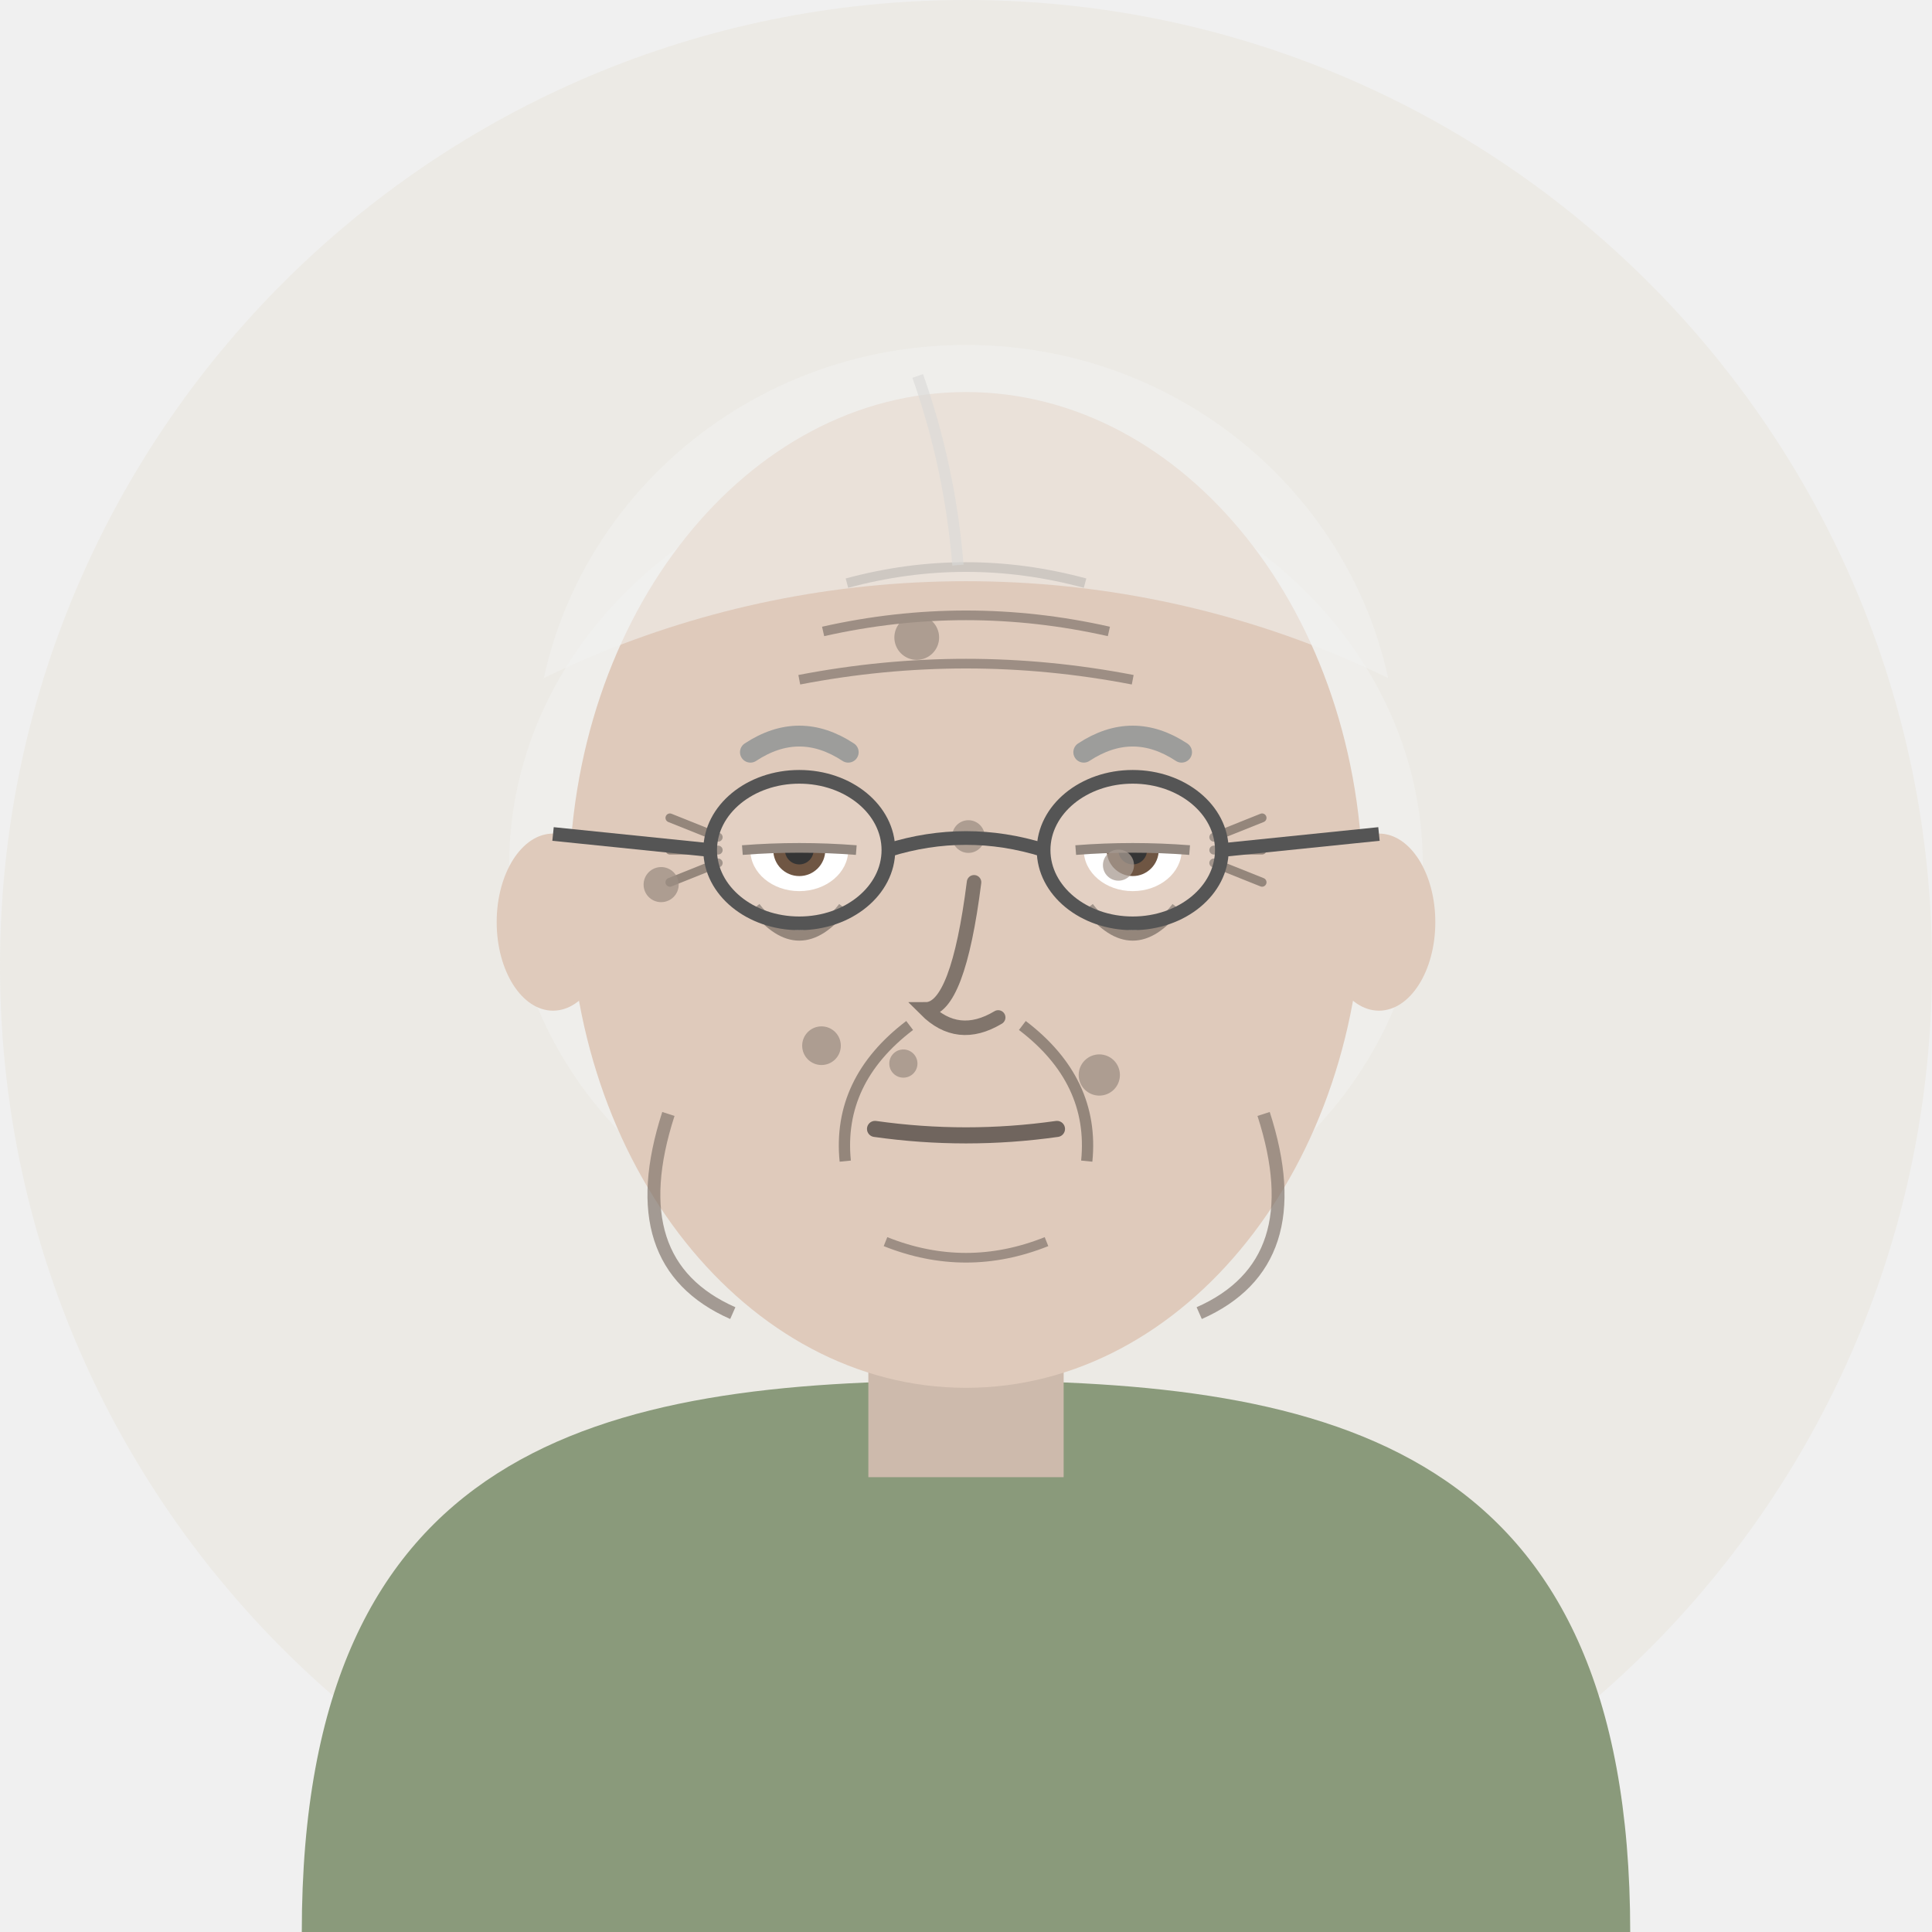
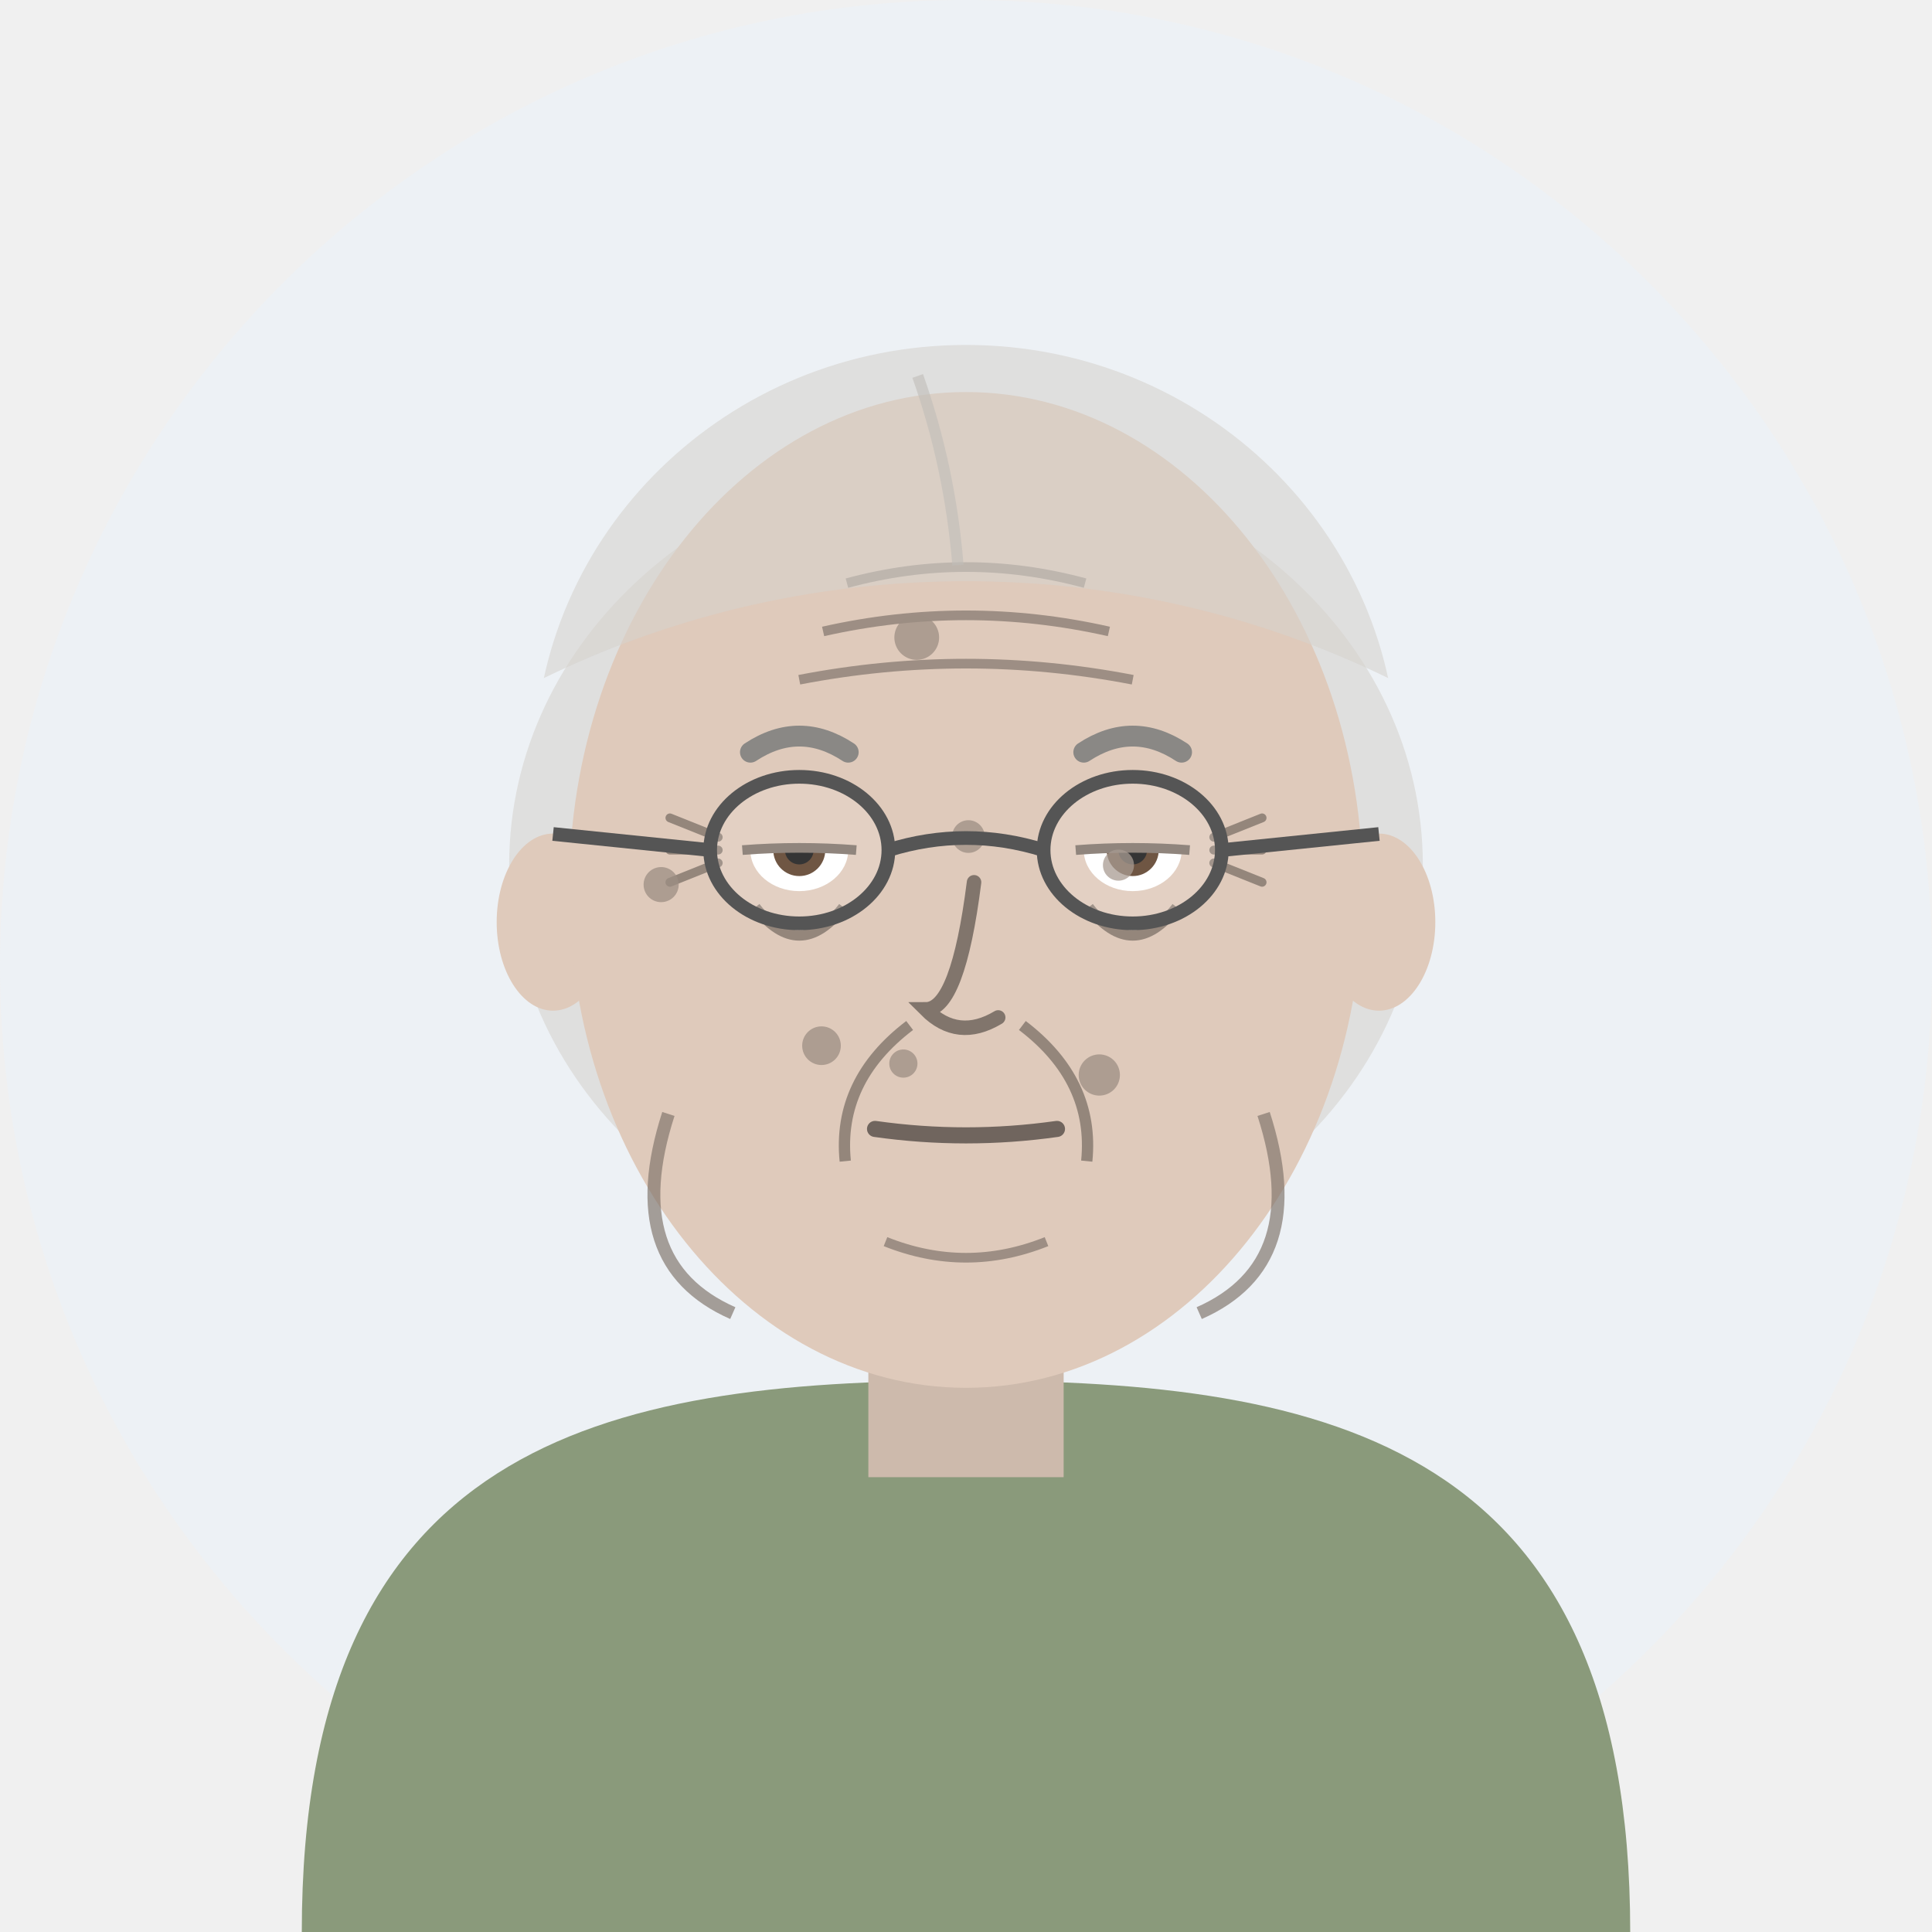
<svg xmlns="http://www.w3.org/2000/svg" viewBox="0 0 240 240" width="240" height="240" role="img" aria-label="Avatar, age 104">
-   <circle cx="120" cy="120" r="120" fill="#eceae5" />
+   <circle cx="120" cy="120" r="120" fill="#edf1f5" />
  <path d="M37.49 240 C37.49 179.5 74.62 171.5 120 171.5 C165.38 171.5 202.51 179.5 202.51 240 Z" fill="#8a9a7b" />
  <rect x="107.87" y="152.4" width="24.26" height="31.1" fill="#cdbaac" />
-   <ellipse cx="120" cy="107.46" rx="56.75" ry="50.82" fill="#f1f1ef" opacity="0.58" />
+   <ellipse cx="120" cy="107.46" rx="56.75" ry="50.82" fill="#d5d2cd" opacity="0.58" />
  <ellipse cx="68.7" cy="114.55" rx="7" ry="11" fill="#dfcabb" stroke="#81756c" stroke-width="0" />
  <ellipse cx="171.3" cy="114.55" rx="7" ry="11" fill="#dfcabb" />
  <clipPath id="head">
    <ellipse cx="120" cy="110.55" rx="49.3" ry="61.85" />
  </clipPath>
  <ellipse cx="120" cy="110.55" rx="49.3" ry="61.85" fill="#dfcabb" />
  <path d="M83.03 138.38 Q77.03 156.94 91.03 163.12" fill="none" stroke="#81756c" stroke-width="1.6" opacity="0.68" />
  <path d="M156.97 138.38 Q162.97 156.94 148.97 163.12" fill="none" stroke="#81756c" stroke-width="1.6" opacity="0.68" />
  <ellipse cx="99.29" cy="105.6" rx="6.08" ry="5.1" fill="#fff" />
  <circle cx="99.29" cy="105.6" r="3.23" fill="#5c3f2a" />
  <circle cx="99.29" cy="105.6" r="1.78" fill="#1a1a1a" />
  <circle cx="98.16" cy="104.47" r="0.81" fill="#fff" />
  <path d="M92.22 105.6 Q99.29 105.05 106.37 105.6 L106.37 98.5 L92.22 98.5 Z" fill="#dfcabb" />
  <path d="M92.22 105.6 Q99.29 105.05 106.37 105.6" fill="none" stroke="#81756c" stroke-width="1.2" />
  <path d="M93.83 112.7 Q99.29 119.7 104.76 112.7" fill="none" stroke="#81756c" stroke-width="1.3" opacity="0.8" />
  <path d="M89.22 104 L83.22 101.6" stroke="#81756c" stroke-width="1.1" opacity="0.8" stroke-linecap="round" />
  <path d="M89.22 105.6 L83.22 105.6" stroke="#81756c" stroke-width="1.1" opacity="0.8" stroke-linecap="round" />
  <path d="M89.22 107.2 L83.22 109.6" stroke="#81756c" stroke-width="1.1" opacity="0.8" stroke-linecap="round" />
  <ellipse cx="140.71" cy="105.6" rx="6.08" ry="5.1" fill="#fff" />
  <circle cx="140.71" cy="105.6" r="3.23" fill="#5c3f2a" />
  <circle cx="140.71" cy="105.6" r="1.78" fill="#1a1a1a" />
  <circle cx="139.58" cy="104.47" r="0.81" fill="#fff" />
  <path d="M133.63 105.6 Q140.71 105.05 147.78 105.6 L147.78 98.5 L133.63 98.5 Z" fill="#dfcabb" />
  <path d="M133.63 105.6 Q140.71 105.05 147.78 105.6" fill="none" stroke="#81756c" stroke-width="1.2" />
  <path d="M135.24 112.7 Q140.71 119.7 146.17 112.7" fill="none" stroke="#81756c" stroke-width="1.3" opacity="0.8" />
  <path d="M150.78 104 L156.78 101.6" stroke="#81756c" stroke-width="1.1" opacity="0.8" stroke-linecap="round" />
  <path d="M150.78 105.6 L156.78 105.6" stroke="#81756c" stroke-width="1.1" opacity="0.8" stroke-linecap="round" />
  <path d="M150.78 107.2 L156.78 109.6" stroke="#81756c" stroke-width="1.1" opacity="0.8" stroke-linecap="round" />
-   <path d="M93.22 93.44 Q99.29 89.44 105.37 93.44" fill="none" stroke="#9d9d9b" stroke-width="2.59" stroke-linecap="round" />
-   <path d="M134.63 93.44 Q140.71 89.44 146.78 93.44" fill="none" stroke="#9d9d9b" stroke-width="2.59" stroke-linecap="round" />
+   <path d="M93.22 93.44 Q99.29 89.44 105.37 93.44" fill="none" stroke="#8a8885" stroke-width="2.59" stroke-linecap="round" />
+   <path d="M134.63 93.44 Q140.71 89.44 146.78 93.44" fill="none" stroke="#8a8885" stroke-width="2.59" stroke-linecap="round" />
  <path d="M99.29 84.44 Q120 80.44 140.71 84.44" fill="none" stroke="#81756c" stroke-width="1.2" opacity="0.7" />
  <path d="M102.25 78.44 Q120 74.44 137.75 78.44" fill="none" stroke="#81756c" stroke-width="1.2" opacity="0.7" />
  <path d="M105.21 72.44 Q120 68.44 134.79 72.44" fill="none" stroke="#81756c" stroke-width="1.2" opacity="0.7" />
  <path d="M121 109.6 Q119 125.39 115 125.39 Q119 129.39 124 126.39" fill="none" stroke="#81756c" stroke-width="1.8" stroke-linecap="round" />
  <path d="M113 127.39 Q104 134.24 105 144.24" fill="none" stroke="#81756c" stroke-width="1.4" opacity="0.8" />
  <path d="M127 127.39 Q136 134.24 135 144.24" fill="none" stroke="#81756c" stroke-width="1.4" opacity="0.8" />
  <path d="M108.7 140.24 Q120 141.84 131.3 140.24" fill="none" stroke="#70655e" stroke-width="2" stroke-linecap="round" />
  <path d="M110 154.24 Q120 158.24 130 154.24" fill="none" stroke="#81756c" stroke-width="1.2" opacity="0.7" />
  <circle cx="138.94" cy="107.47" r="1.93" fill="#9c8d83" opacity="0.75" clip-path="url(#head)" />
  <circle cx="102.05" cy="129.9" r="2.4" fill="#9c8d83" opacity="0.75" clip-path="url(#head)" />
  <circle cx="120.3" cy="103.92" r="2.03" fill="#9c8d83" opacity="0.75" clip-path="url(#head)" />
  <circle cx="82.13" cy="109.89" r="2.18" fill="#9c8d83" opacity="0.75" clip-path="url(#head)" />
  <circle cx="112.22" cy="132.12" r="1.75" fill="#9c8d83" opacity="0.75" clip-path="url(#head)" />
  <circle cx="113.88" cy="79.19" r="2.78" fill="#9c8d83" opacity="0.75" clip-path="url(#head)" />
  <circle cx="136.56" cy="133.54" r="2.56" fill="#9c8d83" opacity="0.75" clip-path="url(#head)" />
  <mask id="capmask">
    <rect width="240" height="240" fill="#fff" />
    <circle cx="120" cy="192.2" r="120" fill="#000" />
  </mask>
-   <ellipse cx="120" cy="95.09" rx="53.6" ry="52.24" fill="#f1f1ef" mask="url(#capmask)" opacity="0.58" />
-   <path d="M114 46.7 Q118 57.98 119 70.2" fill="none" stroke="#d9d9d7" stroke-width="1.4" opacity="0.6" />
+   <ellipse cx="120" cy="95.09" rx="53.6" ry="52.24" fill="#d5d2cd" mask="url(#capmask)" opacity="0.58" />
+   <path d="M114 46.7 Q118 57.98 119 70.2" fill="none" stroke="#c0bdb8" stroke-width="1.4" opacity="0.6" />
  <ellipse cx="99.29" cy="105.6" rx="11.07" ry="9.1" fill="rgba(255,255,255,0.12)" stroke="#555" stroke-width="1.7" />
  <ellipse cx="140.71" cy="105.6" rx="11.07" ry="9.1" fill="rgba(255,255,255,0.12)" stroke="#555" stroke-width="1.7" />
  <path d="M110.37 105.6 Q120 102.6 129.63 105.6" fill="none" stroke="#555" stroke-width="1.7" />
  <path d="M88.22 105.6 L68.7 103.6" stroke="#555" stroke-width="1.7" />
  <path d="M151.78 105.6 L171.3 103.6" stroke="#555" stroke-width="1.7" />
</svg>
